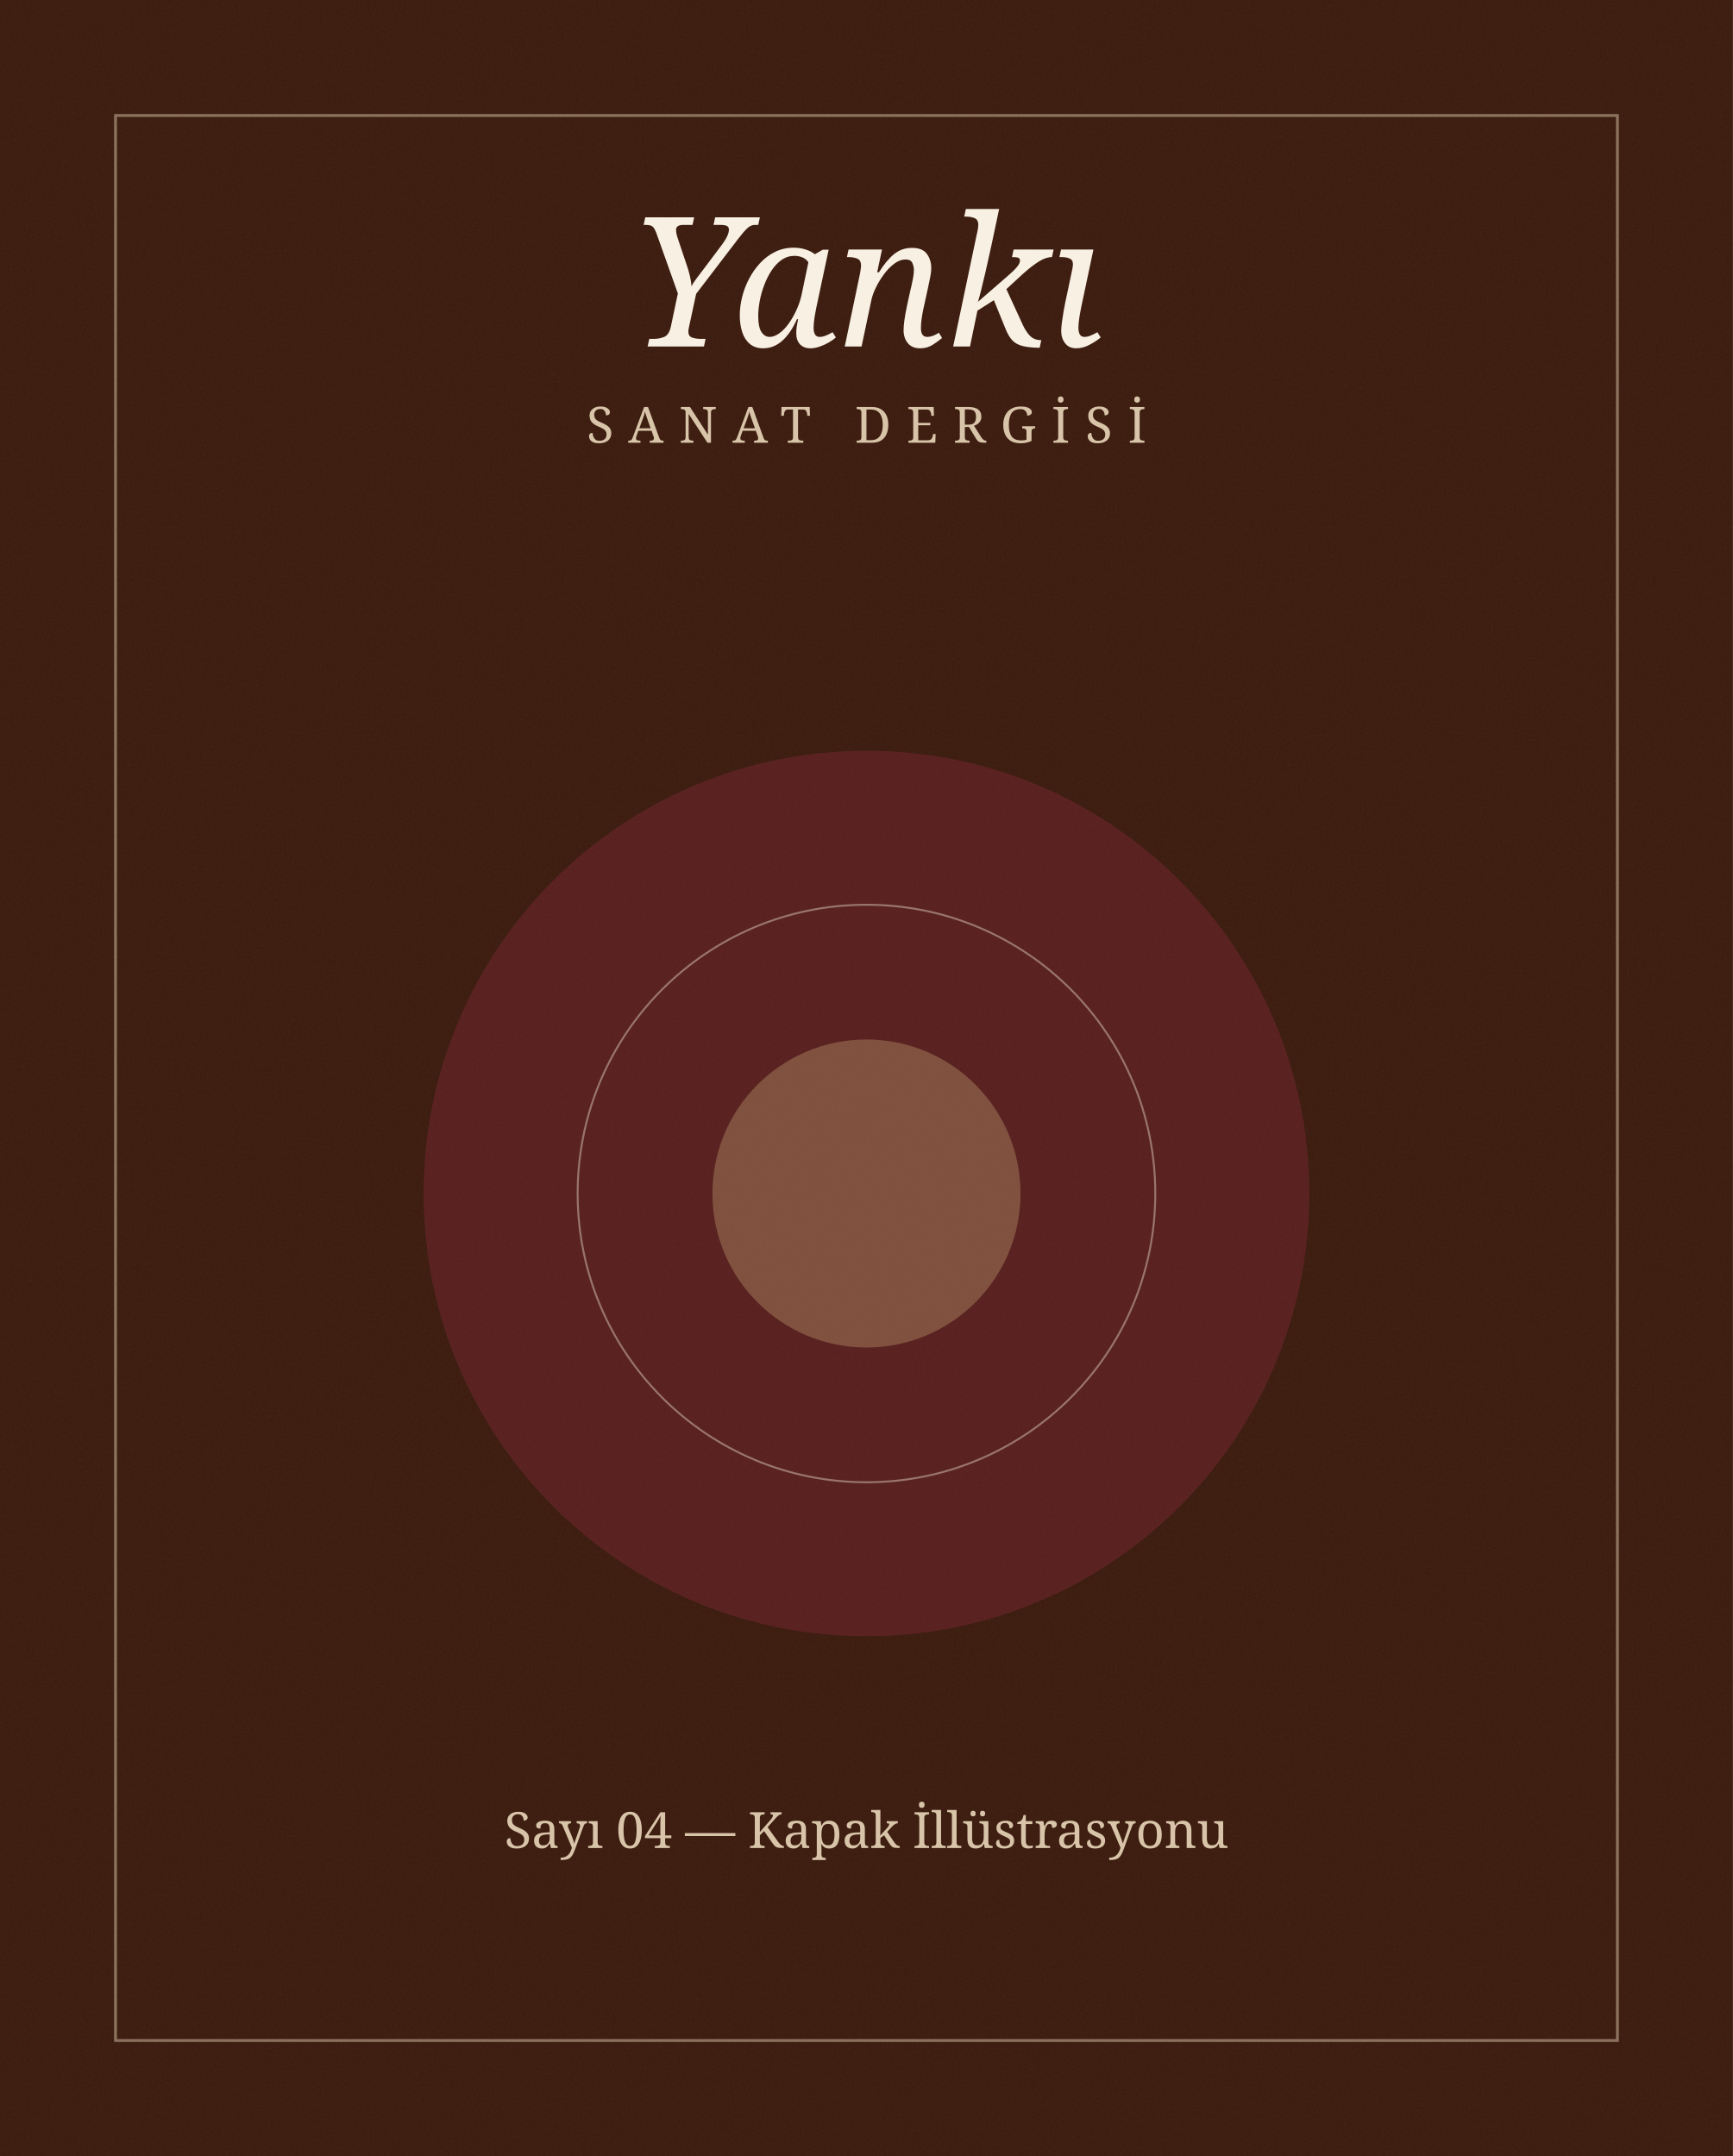
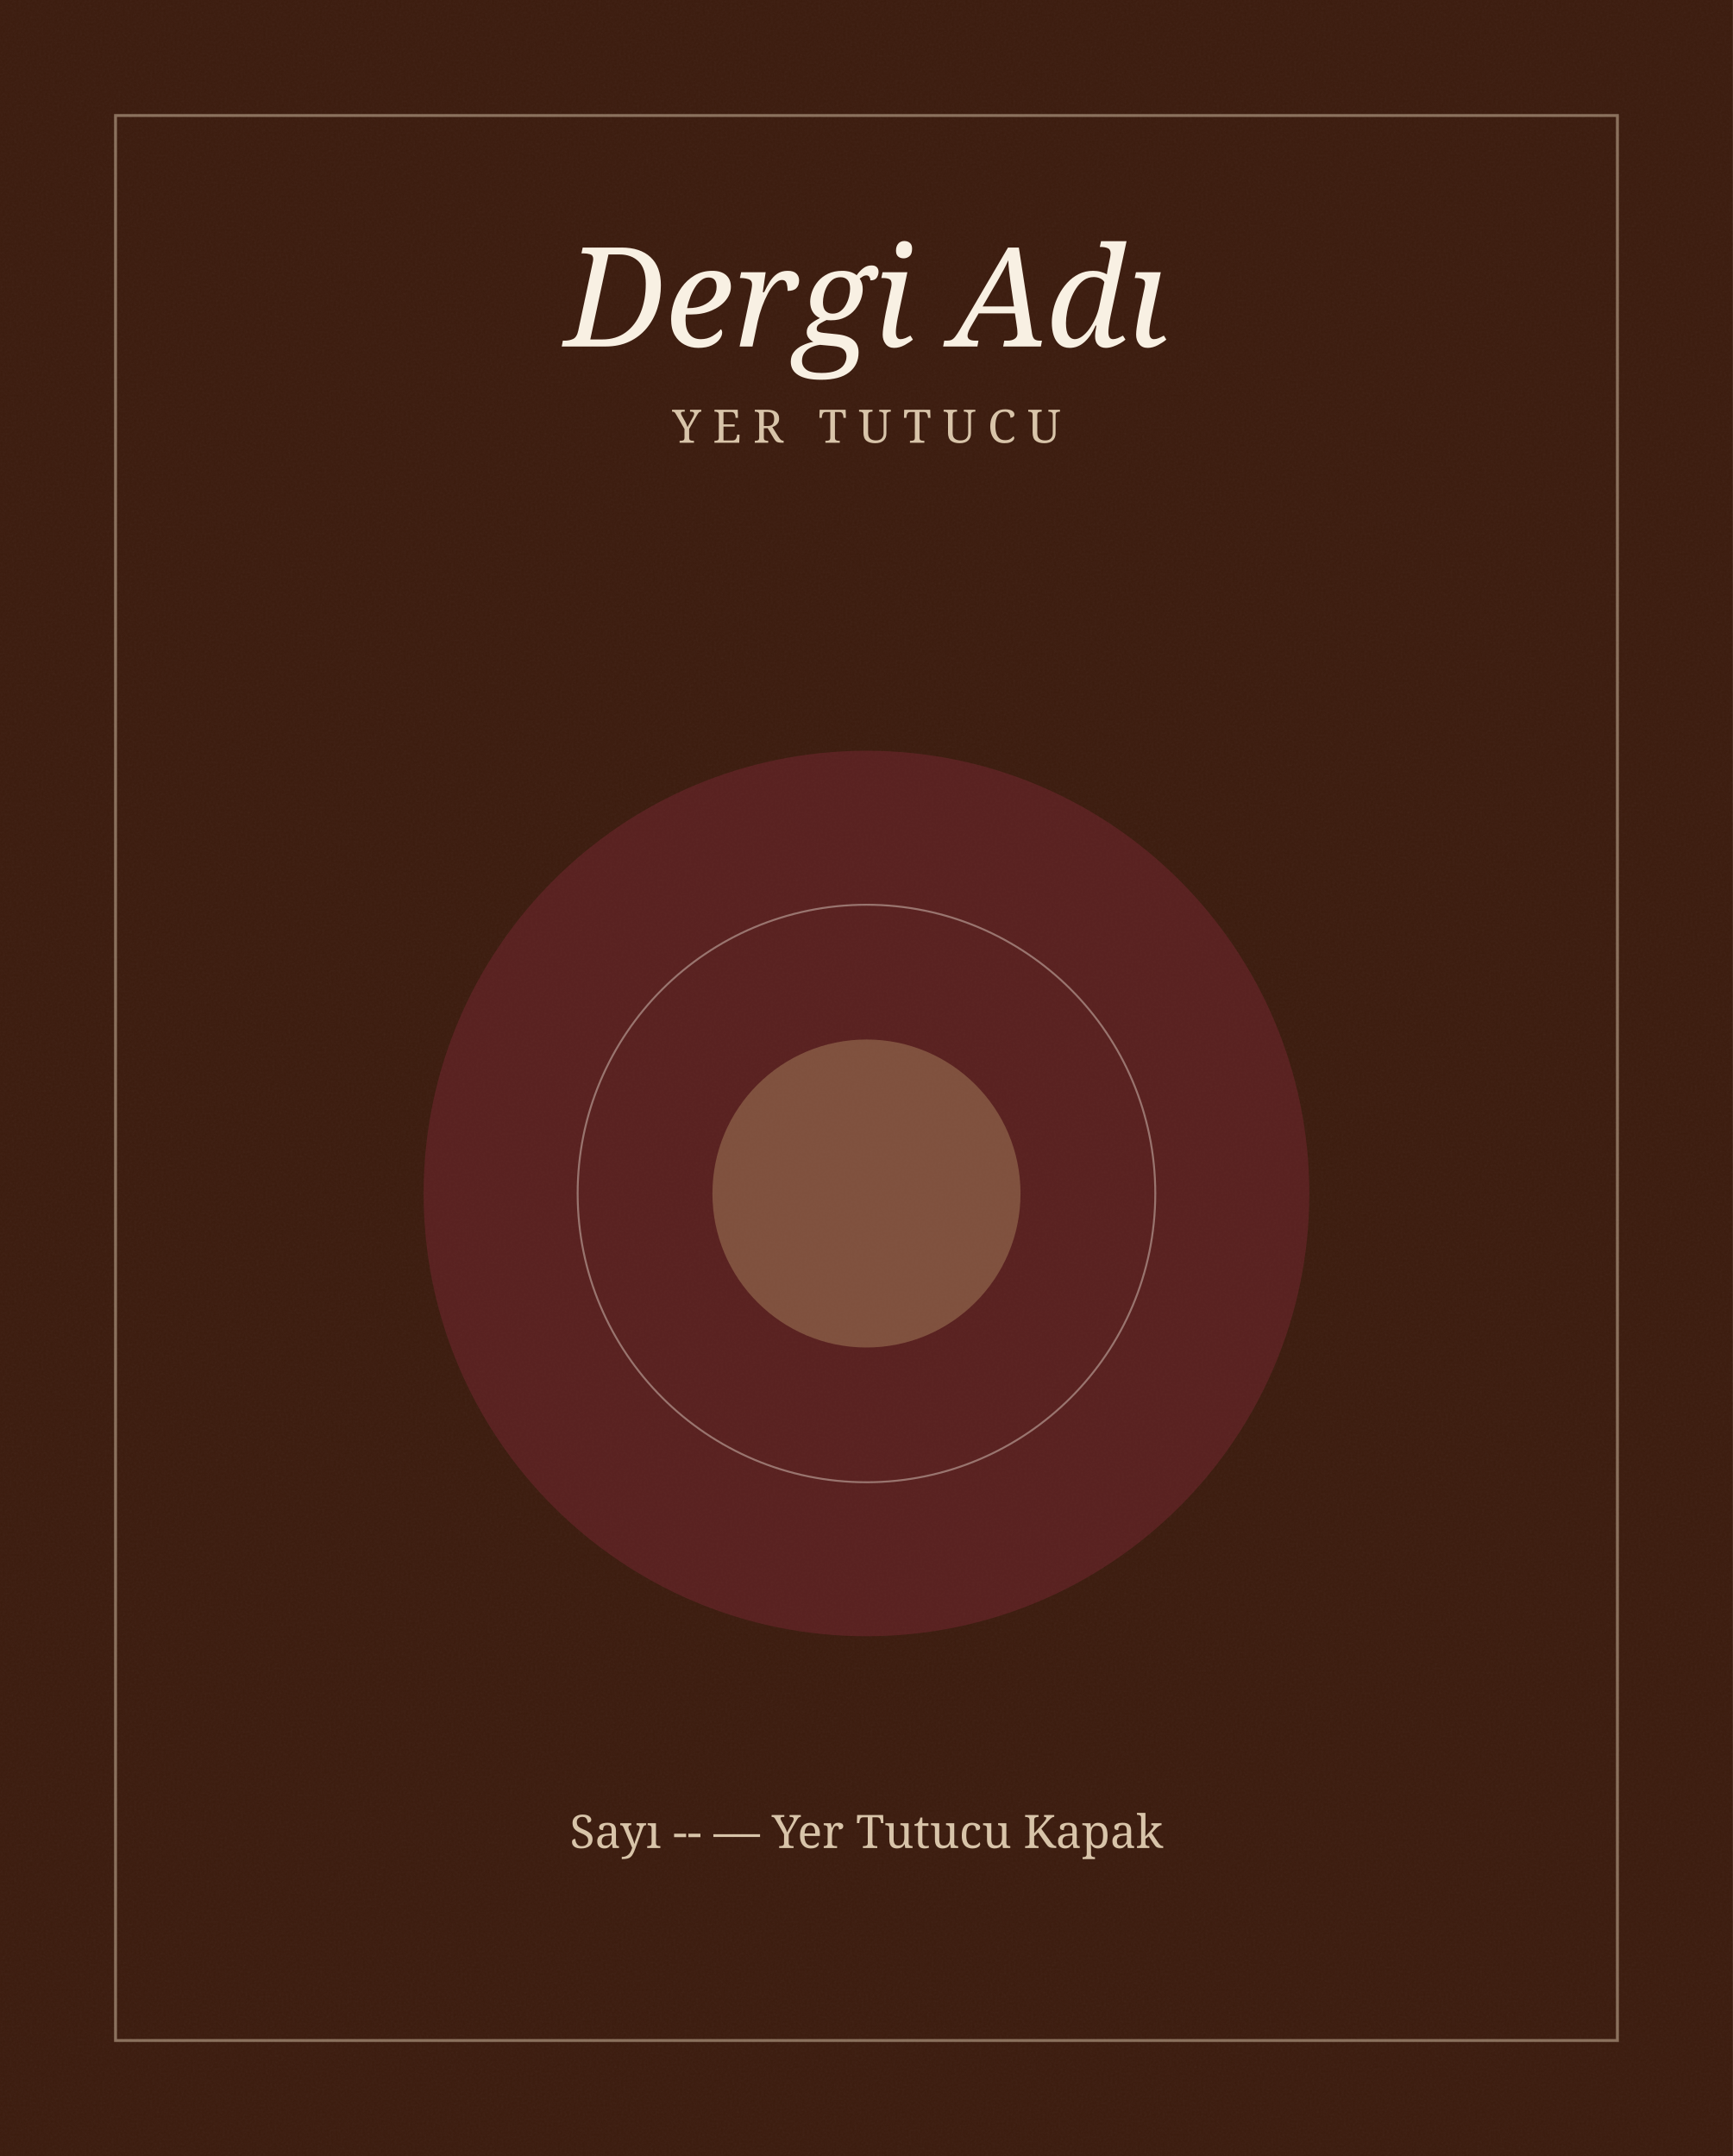
<svg xmlns="http://www.w3.org/2000/svg" viewBox="0 0 900 1120">
  <rect width="900" height="1120" fill="#3B1B0D" />
  <filter id="g2">
    <feTurbulence type="fractalNoise" baseFrequency="0.85" numOctaves="2" seed="22" />
    <feColorMatrix type="saturate" values="0" />
  </filter>
  <rect width="900" height="1120" filter="url(#g2)" opacity="0.05" />
  <rect x="60" y="60" width="780" height="1000" fill="none" stroke="#D8C4A9" stroke-width="1.5" opacity="0.5" />
-   <text x="450" y="180" text-anchor="middle" font-family="Georgia, serif" font-style="italic" font-size="94" fill="#F8F0E3">Yankı</text>
-   <text x="450" y="230" text-anchor="middle" font-family="Georgia, serif" font-size="26" letter-spacing="8" fill="#D8C4A9">SANAT DERGİSİ</text>
+   <text x="450" y="180" text-anchor="middle" font-family="Georgia, serif" font-style="italic" font-size="72" fill="#F8F0E3">Dergi Adı</text>
+   <text x="450" y="230" text-anchor="middle" font-family="Georgia, serif" font-size="24" letter-spacing="6" fill="#D8C4A9">YER TUTUCU</text>
  <circle cx="450" cy="620" r="230" fill="#7C2836" opacity="0.45" />
  <circle cx="450" cy="620" r="150" fill="none" stroke="#F8F0E3" stroke-width="1" opacity="0.4" />
  <circle cx="450" cy="620" r="80" fill="#C7A876" opacity="0.35" />
-   <text x="450" y="960" text-anchor="middle" font-family="Georgia, serif" font-size="26" fill="#D8C4A9">Sayı 04 — Kapak İllüstrasyonu</text>
+   <text x="450" y="960" text-anchor="middle" font-family="Georgia, serif" font-size="24" fill="#D8C4A9">Sayı -- — Yer Tutucu Kapak</text>
</svg>
